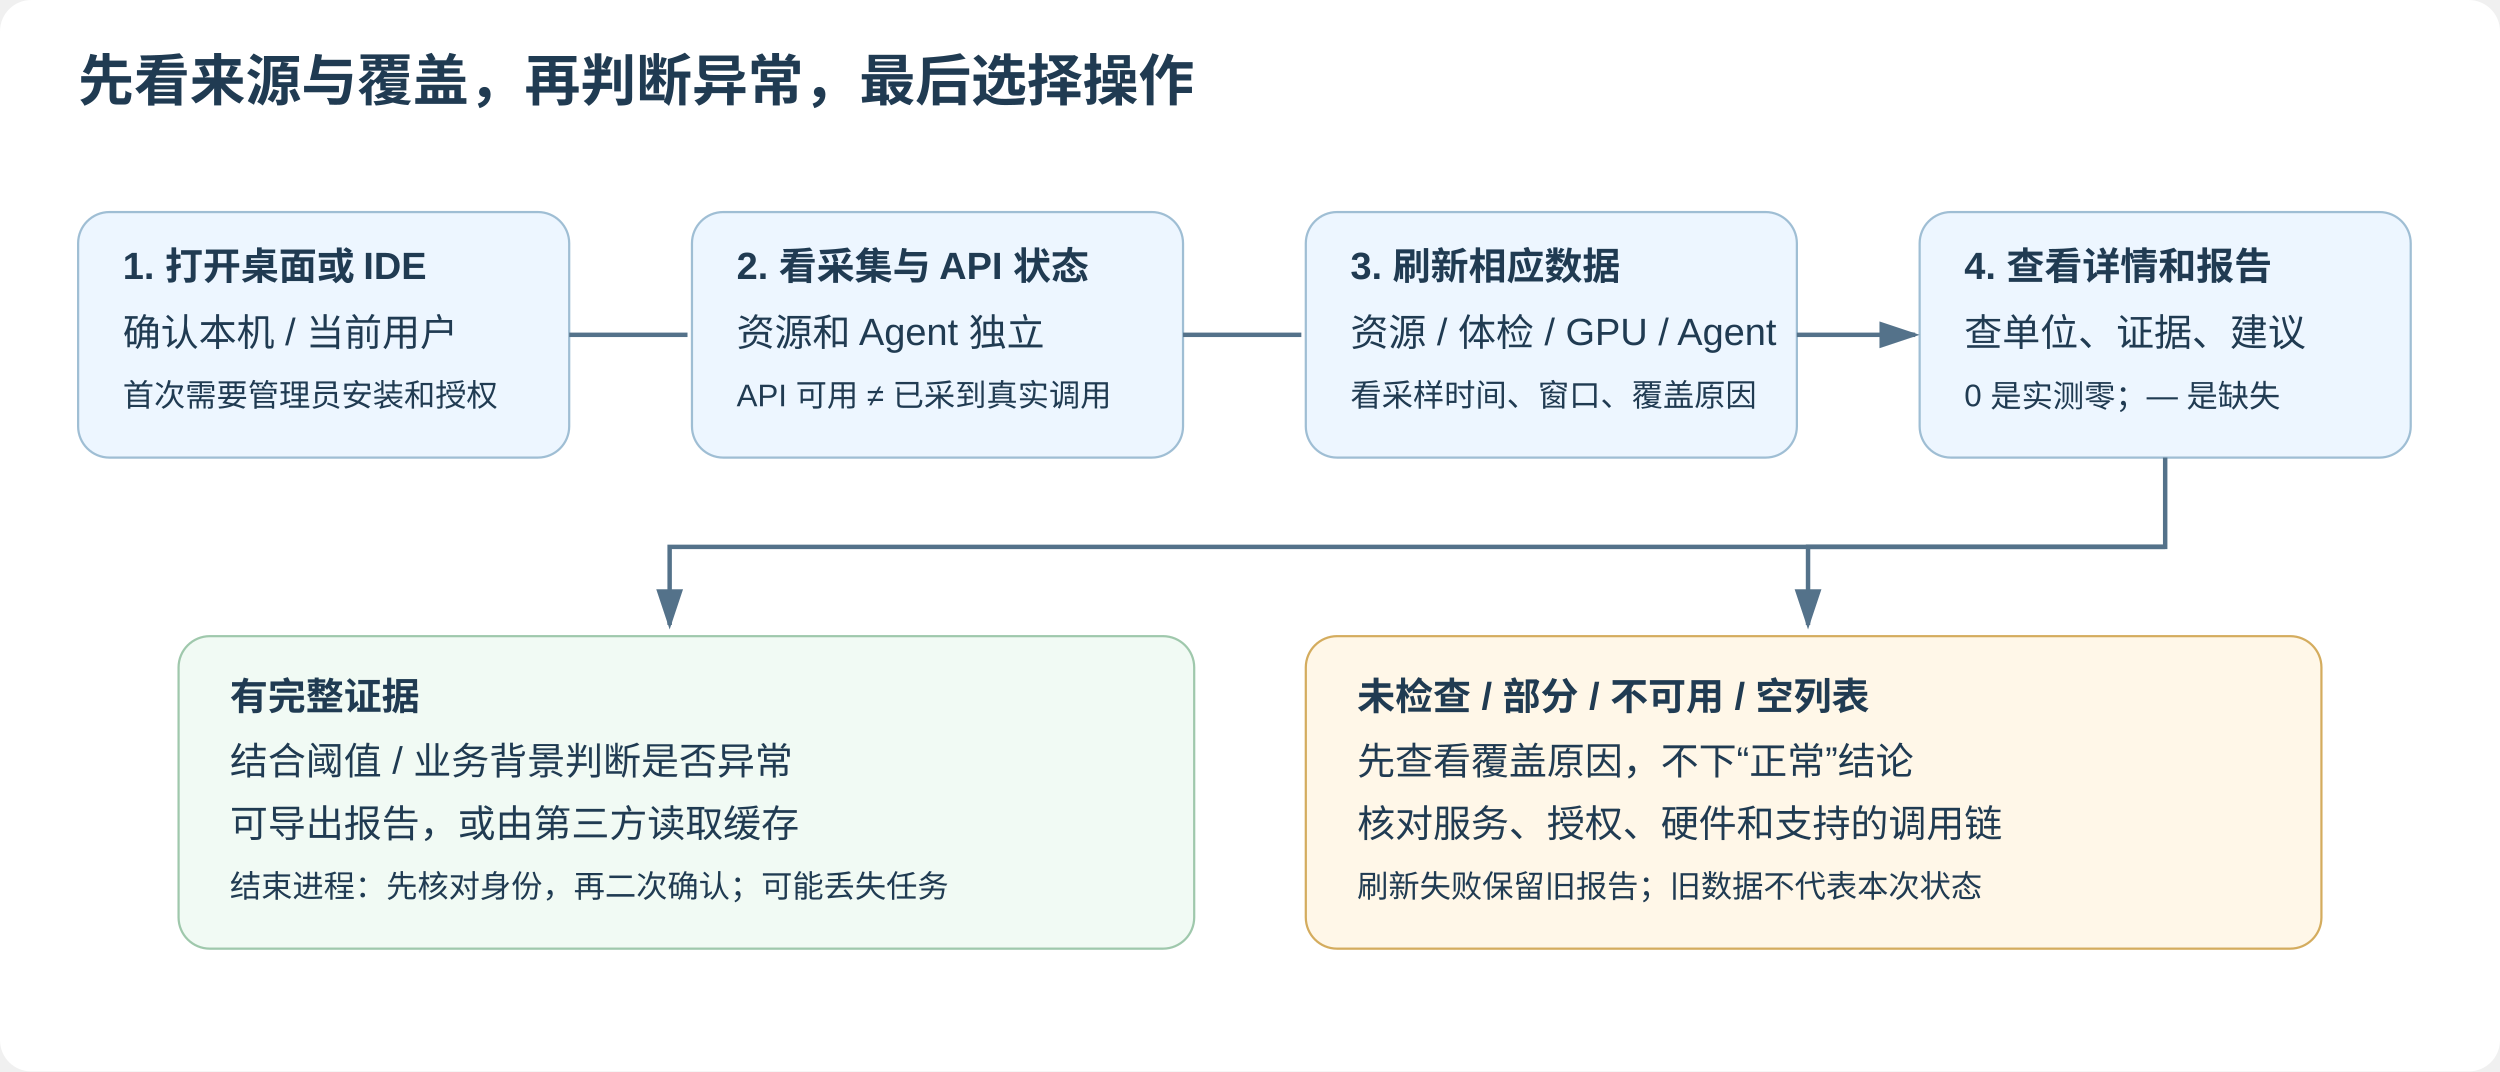
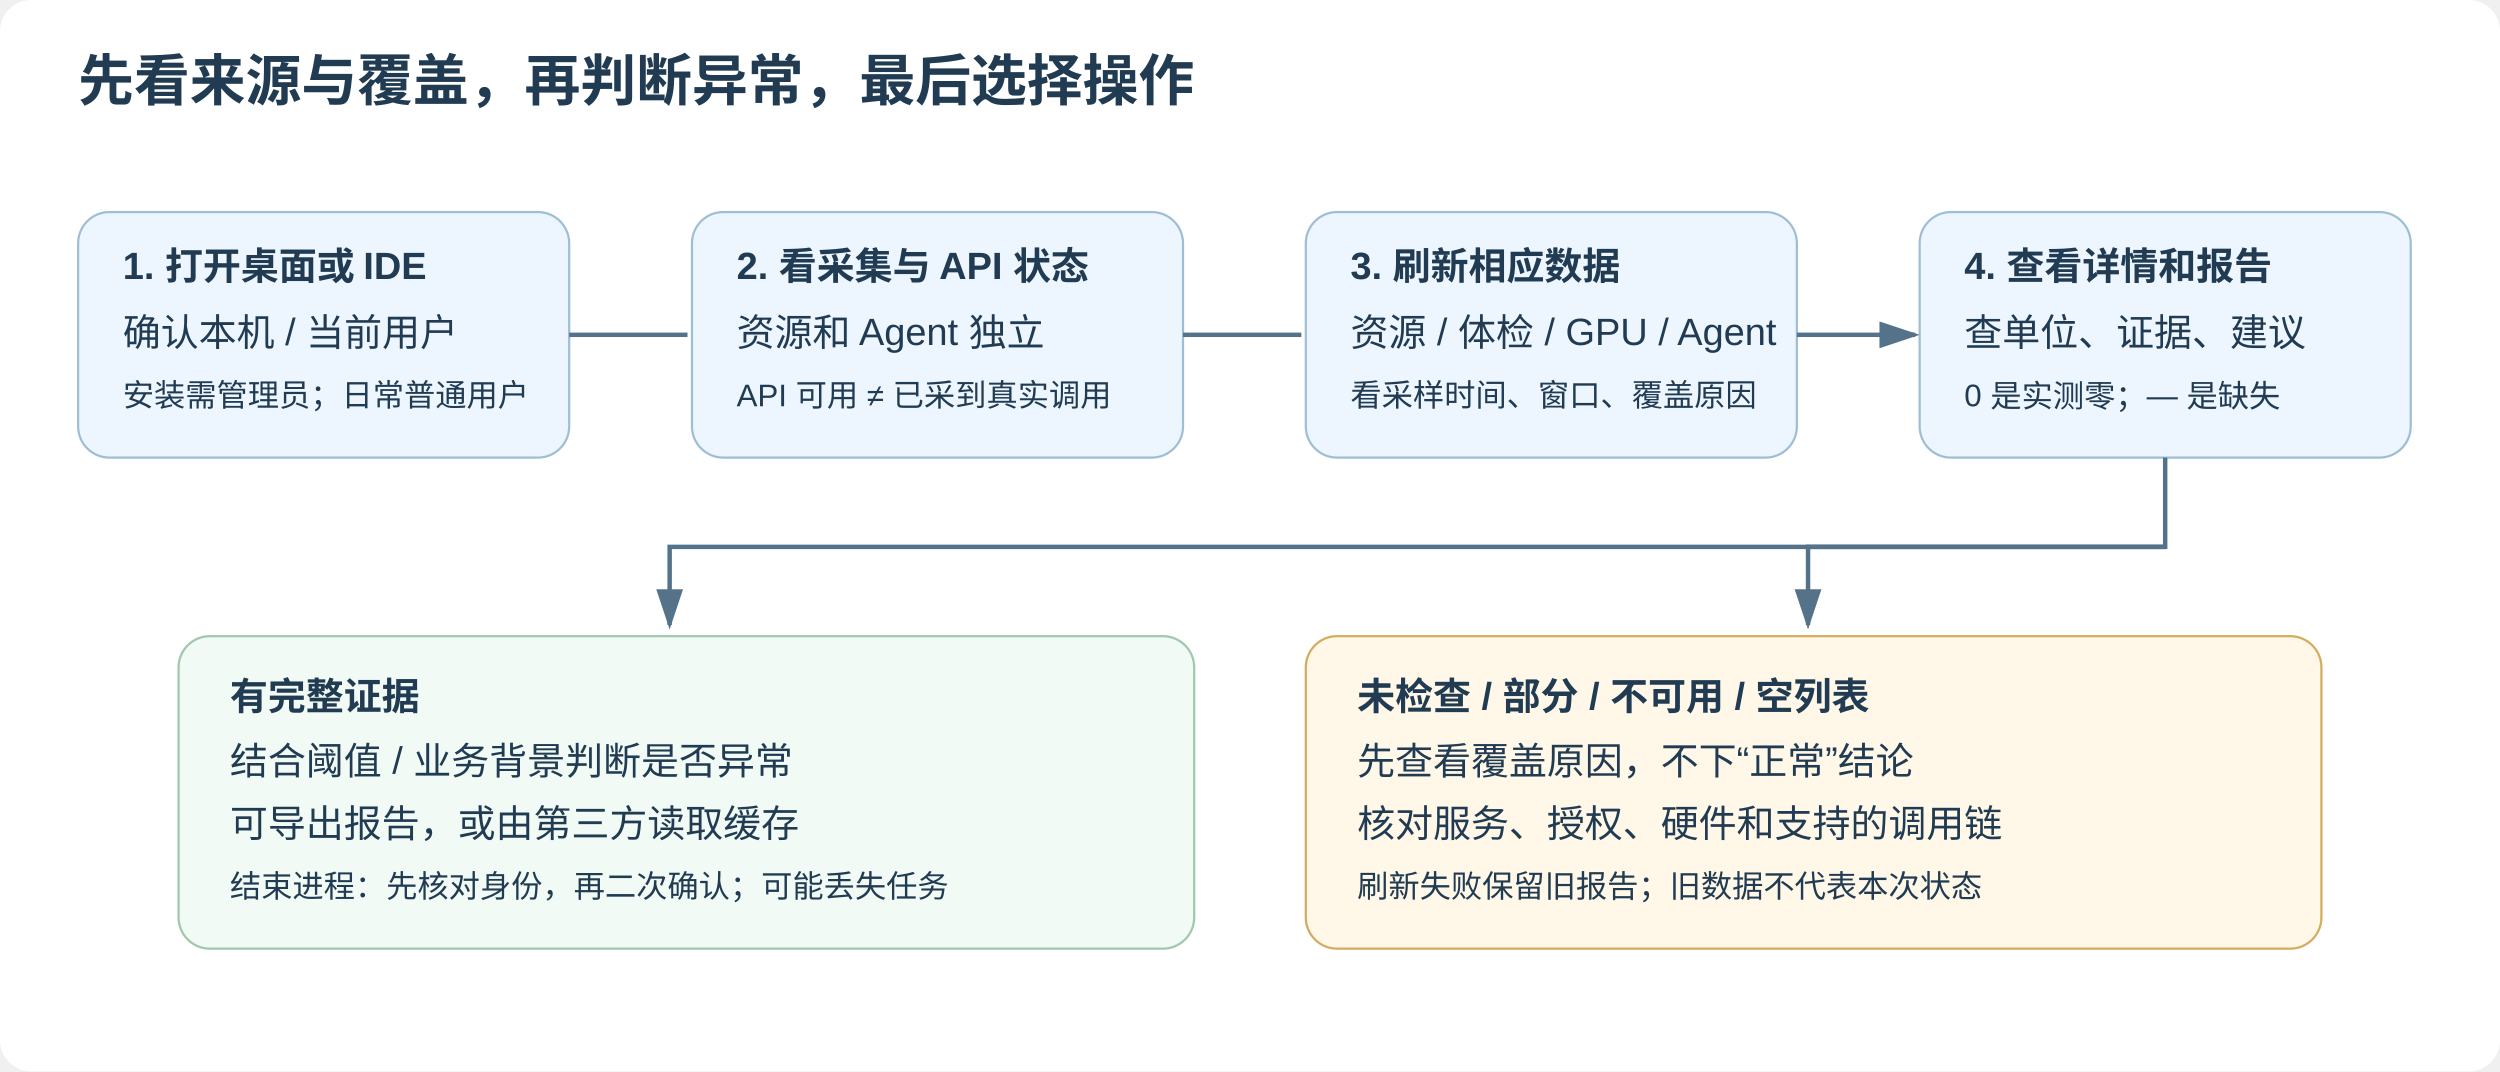
<svg xmlns="http://www.w3.org/2000/svg" width="1120" height="480" viewBox="0 0 1120 480" role="img" aria-labelledby="title">
  <defs>
    <marker id="a" markerWidth="10" markerHeight="10" refX="8" refY="3" orient="auto">
      <path d="M0,0 L0,6 L9,3 z" fill="#54728a" />
    </marker>
    <style>text{font-family:Arial,'Noto Sans CJK SC',sans-serif;fill:#203b52;font-size:17px}.title{font-size:25px;font-weight:bold}.b{font-weight:bold}.s{font-size:14px}rect{rx:14}.line{stroke:#54728a;stroke-width:2;fill:none;marker-end:url(#a)}</style>
  </defs>
  <rect width="1120" height="480" fill="white" />
  <text x="35" y="45" class="title">先看来源与覆盖，再判断异常，最后选择操作</text>
  <g fill="#edf6ff" stroke="#9fbed4">
    <rect x="35" y="95" width="220" height="110" />
    <rect x="310" y="95" width="220" height="110" />
    <rect x="585" y="95" width="220" height="110" />
    <rect x="860" y="95" width="220" height="110" />
  </g>
  <text x="55" y="125" class="b">1. 打开桌面或 IDE</text>
  <text x="55" y="155">确认本机 / 当前用户</text>
-   <text x="55" y="182" class="s">首次需要管理员安装和授权</text>
+   <text x="55" y="182" class="s">安装需管理员；日常普通用户</text>
  <text x="330" y="125" class="b">2. 看采集与 API 状态</text>
  <text x="330" y="155">资源和 Agent 独立</text>
  <text x="330" y="182" class="s">API 可用 ≠ 已采到真实调用</text>
  <text x="605" y="125" class="b">3. 刷新相应数据</text>
  <text x="605" y="155">资源 / 体检 / GPU / Agent</text>
  <text x="605" y="182" class="s">看采样时间、窗口、覆盖原因</text>
  <text x="880" y="125" class="b">4. 查看详情和报告</text>
  <text x="880" y="155">查单位、证据、建议</text>
  <text x="880" y="182" class="s">0 是实测零；— 是缺失</text>
  <path d="M255,150 L308,150 M530,150 L583,150 M805,150 L858,150" class="line" />
  <path d="M970,205 L970,245 L300,245 L300,280" class="line" />
  <path d="M970,245 L810,245 L810,280" class="line" />
  <rect x="80" y="285" width="455" height="140" fill="#f1faf4" stroke="#9fc8ac" />
  <text x="103" y="318" class="b">有完整证据</text>
  <text x="103" y="347">结合阈值 / 业务背景判断是否异常</text>
  <text x="103" y="375">可导出报告，或由第三方读取缓存</text>
  <text x="103" y="402" class="s">结束进程：先核对身份，再二次确认；可能丢失任务</text>
  <rect x="585" y="285" width="455" height="140" fill="#fff7e8" stroke="#d4ac5e" />
  <text x="608" y="318" class="b">未检查 / 部分 / 不可用 / 空列表</text>
  <text x="608" y="347">先查看覆盖原因，不下“正常”结论</text>
  <text x="608" y="375">核对服务、授权、硬件和支持的调用链</text>
  <text x="608" y="402" class="s">刷新失败保留旧报告；旧数据不代表本次状态</text>
</svg>
